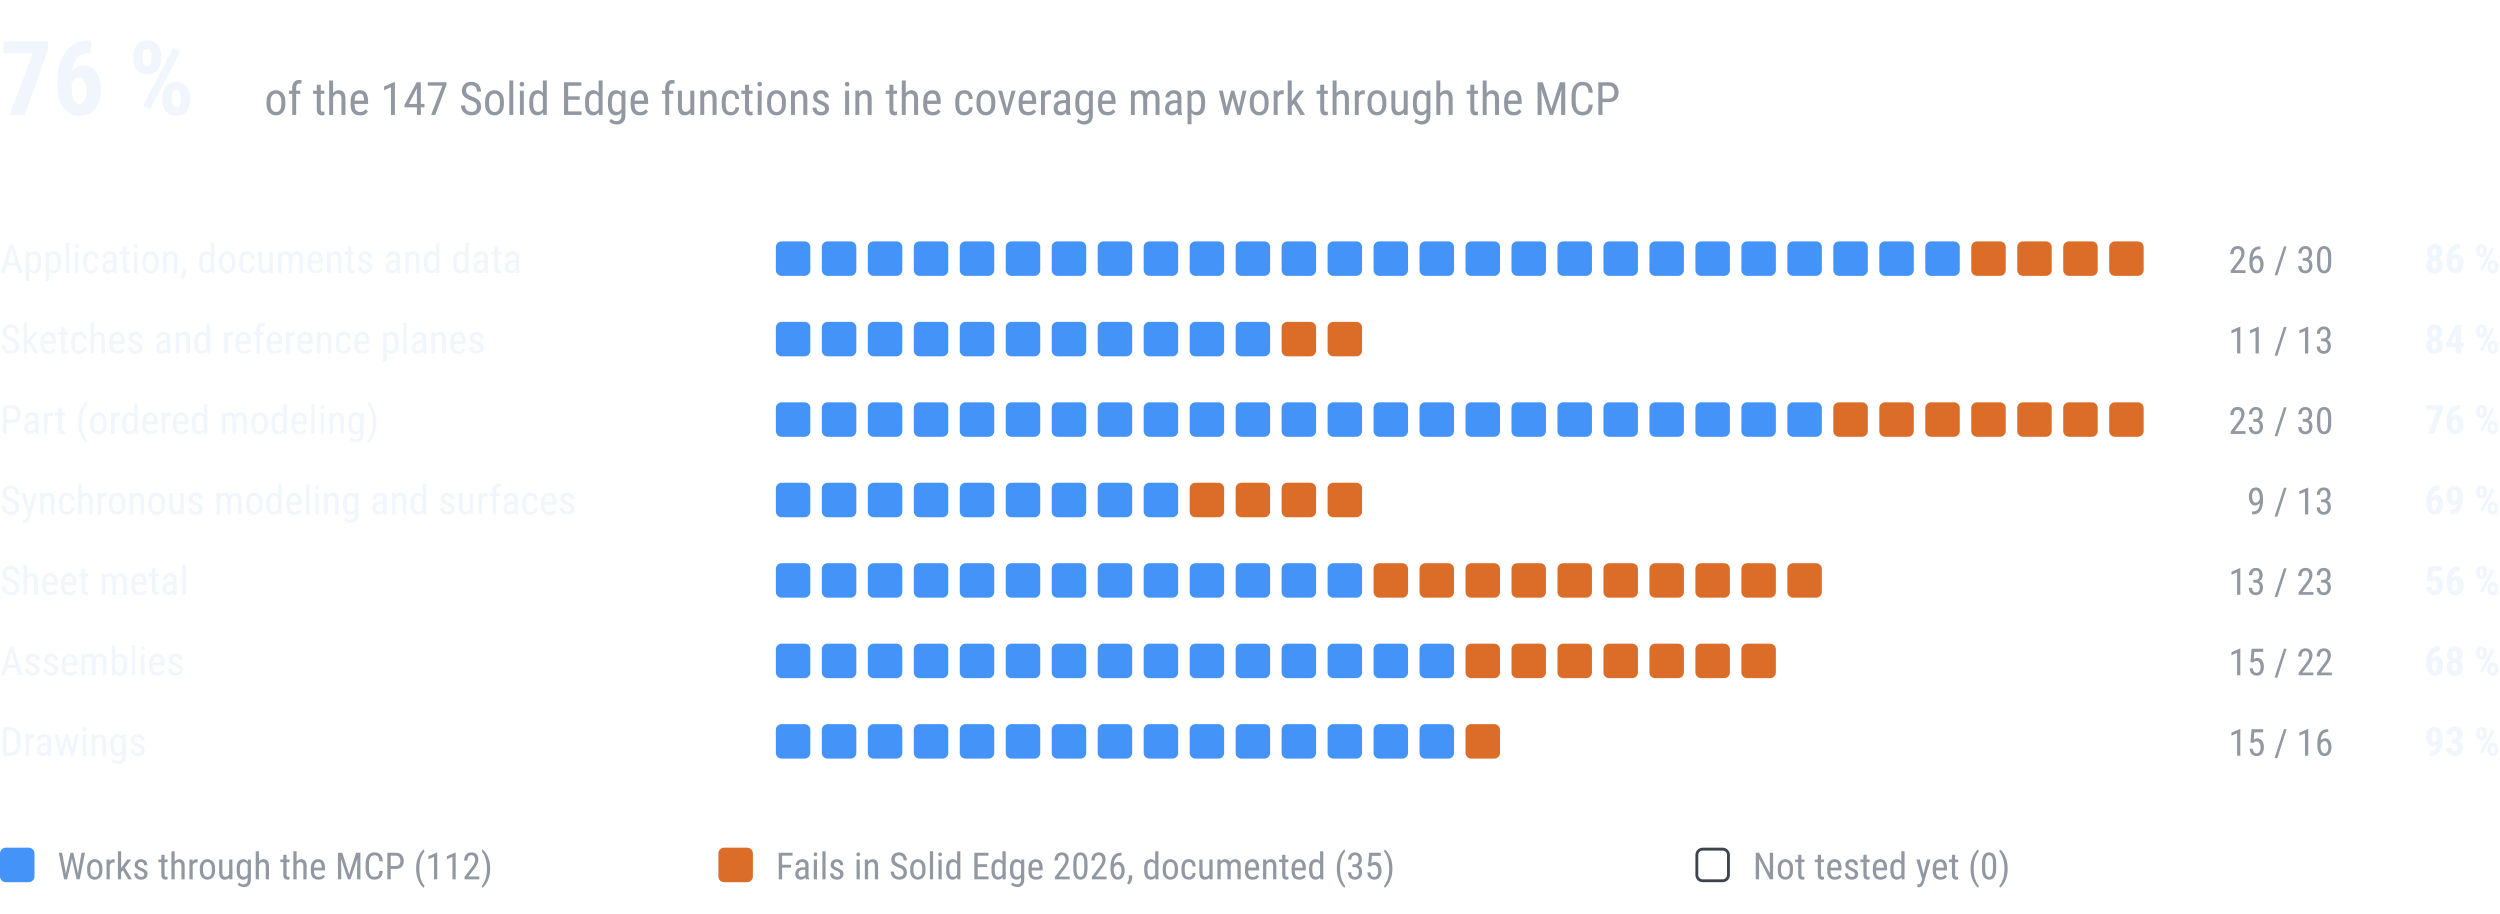
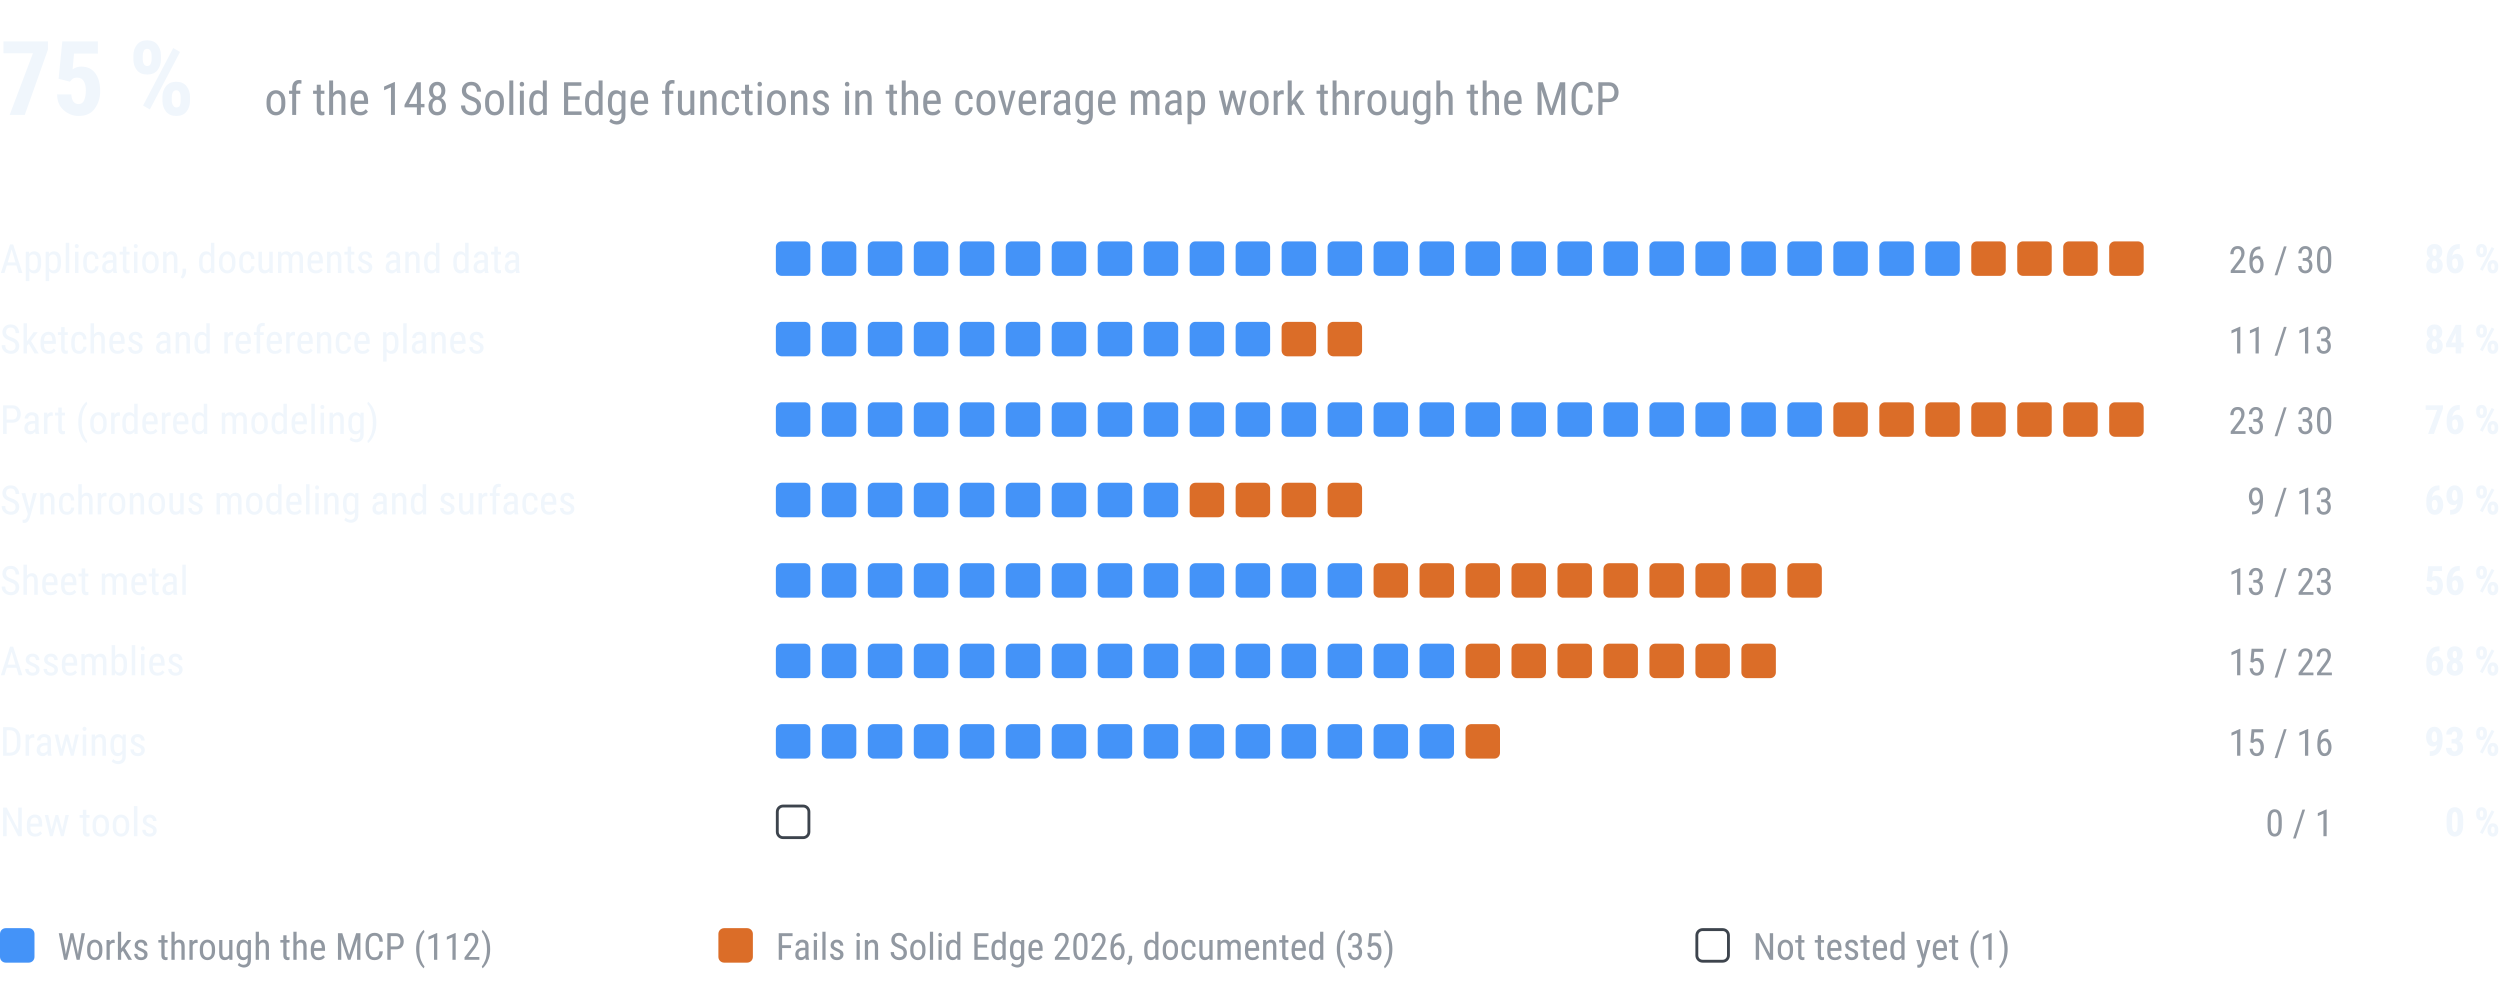
- <svg xmlns="http://www.w3.org/2000/svg" width="870" height="318" viewBox="0 0 870 318" role="img" aria-labelledby="title desc">
+ <svg xmlns="http://www.w3.org/2000/svg" width="870" height="346" viewBox="0 0 870 346" role="img" aria-labelledby="title desc">
  <g font-family="Bahnschrift, 'DIN Alternate', 'DIN 1451', D-DIN, Barlow, 'Roboto Condensed', 'Arial Narrow', sans-serif">
-     <text x="0" y="40" font-size="36" font-weight="600" fill="#f0f6fc">76 %</text>
-     <text x="92" y="40" font-size="16" fill="#9198a1">of the 147 Solid Edge functions in the coverage map work through the MCP</text>
+     <text x="0" y="40" font-size="36" font-weight="600" fill="#f0f6fc">75 %</text>
+     <text x="92" y="40" font-size="16" fill="#9198a1">of the 148 Solid Edge functions in the coverage map work through the MCP</text>
    <text x="0" y="95" font-size="14" fill="#f0f6fc">Application, documents and data</text>
    <rect x="270" y="84" width="12" height="12" rx="2" fill="#4493f8" />
    <rect x="286" y="84" width="12" height="12" rx="2" fill="#4493f8" />
    <rect x="302" y="84" width="12" height="12" rx="2" fill="#4493f8" />
    <rect x="318" y="84" width="12" height="12" rx="2" fill="#4493f8" />
    <rect x="334" y="84" width="12" height="12" rx="2" fill="#4493f8" />
    <rect x="350" y="84" width="12" height="12" rx="2" fill="#4493f8" />
    <rect x="366" y="84" width="12" height="12" rx="2" fill="#4493f8" />
    <rect x="382" y="84" width="12" height="12" rx="2" fill="#4493f8" />
    <rect x="398" y="84" width="12" height="12" rx="2" fill="#4493f8" />
    <rect x="414" y="84" width="12" height="12" rx="2" fill="#4493f8" />
    <rect x="430" y="84" width="12" height="12" rx="2" fill="#4493f8" />
    <rect x="446" y="84" width="12" height="12" rx="2" fill="#4493f8" />
    <rect x="462" y="84" width="12" height="12" rx="2" fill="#4493f8" />
    <rect x="478" y="84" width="12" height="12" rx="2" fill="#4493f8" />
    <rect x="494" y="84" width="12" height="12" rx="2" fill="#4493f8" />
    <rect x="510" y="84" width="12" height="12" rx="2" fill="#4493f8" />
    <rect x="526" y="84" width="12" height="12" rx="2" fill="#4493f8" />
    <rect x="542" y="84" width="12" height="12" rx="2" fill="#4493f8" />
    <rect x="558" y="84" width="12" height="12" rx="2" fill="#4493f8" />
    <rect x="574" y="84" width="12" height="12" rx="2" fill="#4493f8" />
    <rect x="590" y="84" width="12" height="12" rx="2" fill="#4493f8" />
    <rect x="606" y="84" width="12" height="12" rx="2" fill="#4493f8" />
    <rect x="622" y="84" width="12" height="12" rx="2" fill="#4493f8" />
    <rect x="638" y="84" width="12" height="12" rx="2" fill="#4493f8" />
    <rect x="654" y="84" width="12" height="12" rx="2" fill="#4493f8" />
    <rect x="670" y="84" width="12" height="12" rx="2" fill="#4493f8" />
    <rect x="686" y="84" width="12" height="12" rx="2" fill="#db6d28" />
    <rect x="702" y="84" width="12" height="12" rx="2" fill="#db6d28" />
    <rect x="718" y="84" width="12" height="12" rx="2" fill="#db6d28" />
    <rect x="734" y="84" width="12" height="12" rx="2" fill="#db6d28" />
    <text x="812" y="95" font-size="13" text-anchor="end" fill="#9198a1">26 / 30</text>
    <text x="870" y="95" font-size="14" font-weight="600" text-anchor="end" fill="#f0f6fc">86 %</text>
    <text x="0" y="123" font-size="14" fill="#f0f6fc">Sketches and reference planes</text>
    <rect x="270" y="112" width="12" height="12" rx="2" fill="#4493f8" />
    <rect x="286" y="112" width="12" height="12" rx="2" fill="#4493f8" />
    <rect x="302" y="112" width="12" height="12" rx="2" fill="#4493f8" />
    <rect x="318" y="112" width="12" height="12" rx="2" fill="#4493f8" />
    <rect x="334" y="112" width="12" height="12" rx="2" fill="#4493f8" />
    <rect x="350" y="112" width="12" height="12" rx="2" fill="#4493f8" />
    <rect x="366" y="112" width="12" height="12" rx="2" fill="#4493f8" />
    <rect x="382" y="112" width="12" height="12" rx="2" fill="#4493f8" />
    <rect x="398" y="112" width="12" height="12" rx="2" fill="#4493f8" />
    <rect x="414" y="112" width="12" height="12" rx="2" fill="#4493f8" />
    <rect x="430" y="112" width="12" height="12" rx="2" fill="#4493f8" />
    <rect x="446" y="112" width="12" height="12" rx="2" fill="#db6d28" />
    <rect x="462" y="112" width="12" height="12" rx="2" fill="#db6d28" />
    <text x="812" y="123" font-size="13" text-anchor="end" fill="#9198a1">11 / 13</text>
    <text x="870" y="123" font-size="14" font-weight="600" text-anchor="end" fill="#f0f6fc">84 %</text>
    <text x="0" y="151" font-size="14" fill="#f0f6fc">Part (ordered modeling)</text>
    <rect x="270" y="140" width="12" height="12" rx="2" fill="#4493f8" />
    <rect x="286" y="140" width="12" height="12" rx="2" fill="#4493f8" />
    <rect x="302" y="140" width="12" height="12" rx="2" fill="#4493f8" />
    <rect x="318" y="140" width="12" height="12" rx="2" fill="#4493f8" />
    <rect x="334" y="140" width="12" height="12" rx="2" fill="#4493f8" />
    <rect x="350" y="140" width="12" height="12" rx="2" fill="#4493f8" />
    <rect x="366" y="140" width="12" height="12" rx="2" fill="#4493f8" />
    <rect x="382" y="140" width="12" height="12" rx="2" fill="#4493f8" />
    <rect x="398" y="140" width="12" height="12" rx="2" fill="#4493f8" />
    <rect x="414" y="140" width="12" height="12" rx="2" fill="#4493f8" />
    <rect x="430" y="140" width="12" height="12" rx="2" fill="#4493f8" />
    <rect x="446" y="140" width="12" height="12" rx="2" fill="#4493f8" />
    <rect x="462" y="140" width="12" height="12" rx="2" fill="#4493f8" />
    <rect x="478" y="140" width="12" height="12" rx="2" fill="#4493f8" />
    <rect x="494" y="140" width="12" height="12" rx="2" fill="#4493f8" />
    <rect x="510" y="140" width="12" height="12" rx="2" fill="#4493f8" />
    <rect x="526" y="140" width="12" height="12" rx="2" fill="#4493f8" />
    <rect x="542" y="140" width="12" height="12" rx="2" fill="#4493f8" />
    <rect x="558" y="140" width="12" height="12" rx="2" fill="#4493f8" />
    <rect x="574" y="140" width="12" height="12" rx="2" fill="#4493f8" />
    <rect x="590" y="140" width="12" height="12" rx="2" fill="#4493f8" />
    <rect x="606" y="140" width="12" height="12" rx="2" fill="#4493f8" />
    <rect x="622" y="140" width="12" height="12" rx="2" fill="#4493f8" />
    <rect x="638" y="140" width="12" height="12" rx="2" fill="#db6d28" />
    <rect x="654" y="140" width="12" height="12" rx="2" fill="#db6d28" />
    <rect x="670" y="140" width="12" height="12" rx="2" fill="#db6d28" />
    <rect x="686" y="140" width="12" height="12" rx="2" fill="#db6d28" />
    <rect x="702" y="140" width="12" height="12" rx="2" fill="#db6d28" />
    <rect x="718" y="140" width="12" height="12" rx="2" fill="#db6d28" />
    <rect x="734" y="140" width="12" height="12" rx="2" fill="#db6d28" />
    <text x="812" y="151" font-size="13" text-anchor="end" fill="#9198a1">23 / 30</text>
    <text x="870" y="151" font-size="14" font-weight="600" text-anchor="end" fill="#f0f6fc">76 %</text>
    <text x="0" y="179" font-size="14" fill="#f0f6fc">Synchronous modeling and surfaces</text>
    <rect x="270" y="168" width="12" height="12" rx="2" fill="#4493f8" />
    <rect x="286" y="168" width="12" height="12" rx="2" fill="#4493f8" />
    <rect x="302" y="168" width="12" height="12" rx="2" fill="#4493f8" />
    <rect x="318" y="168" width="12" height="12" rx="2" fill="#4493f8" />
    <rect x="334" y="168" width="12" height="12" rx="2" fill="#4493f8" />
    <rect x="350" y="168" width="12" height="12" rx="2" fill="#4493f8" />
    <rect x="366" y="168" width="12" height="12" rx="2" fill="#4493f8" />
    <rect x="382" y="168" width="12" height="12" rx="2" fill="#4493f8" />
    <rect x="398" y="168" width="12" height="12" rx="2" fill="#4493f8" />
    <rect x="414" y="168" width="12" height="12" rx="2" fill="#db6d28" />
    <rect x="430" y="168" width="12" height="12" rx="2" fill="#db6d28" />
    <rect x="446" y="168" width="12" height="12" rx="2" fill="#db6d28" />
    <rect x="462" y="168" width="12" height="12" rx="2" fill="#db6d28" />
    <text x="812" y="179" font-size="13" text-anchor="end" fill="#9198a1">9 / 13</text>
    <text x="870" y="179" font-size="14" font-weight="600" text-anchor="end" fill="#f0f6fc">69 %</text>
    <text x="0" y="207" font-size="14" fill="#f0f6fc">Sheet metal</text>
    <rect x="270" y="196" width="12" height="12" rx="2" fill="#4493f8" />
    <rect x="286" y="196" width="12" height="12" rx="2" fill="#4493f8" />
    <rect x="302" y="196" width="12" height="12" rx="2" fill="#4493f8" />
    <rect x="318" y="196" width="12" height="12" rx="2" fill="#4493f8" />
    <rect x="334" y="196" width="12" height="12" rx="2" fill="#4493f8" />
    <rect x="350" y="196" width="12" height="12" rx="2" fill="#4493f8" />
    <rect x="366" y="196" width="12" height="12" rx="2" fill="#4493f8" />
    <rect x="382" y="196" width="12" height="12" rx="2" fill="#4493f8" />
    <rect x="398" y="196" width="12" height="12" rx="2" fill="#4493f8" />
    <rect x="414" y="196" width="12" height="12" rx="2" fill="#4493f8" />
    <rect x="430" y="196" width="12" height="12" rx="2" fill="#4493f8" />
    <rect x="446" y="196" width="12" height="12" rx="2" fill="#4493f8" />
    <rect x="462" y="196" width="12" height="12" rx="2" fill="#4493f8" />
    <rect x="478" y="196" width="12" height="12" rx="2" fill="#db6d28" />
    <rect x="494" y="196" width="12" height="12" rx="2" fill="#db6d28" />
    <rect x="510" y="196" width="12" height="12" rx="2" fill="#db6d28" />
    <rect x="526" y="196" width="12" height="12" rx="2" fill="#db6d28" />
    <rect x="542" y="196" width="12" height="12" rx="2" fill="#db6d28" />
    <rect x="558" y="196" width="12" height="12" rx="2" fill="#db6d28" />
    <rect x="574" y="196" width="12" height="12" rx="2" fill="#db6d28" />
    <rect x="590" y="196" width="12" height="12" rx="2" fill="#db6d28" />
    <rect x="606" y="196" width="12" height="12" rx="2" fill="#db6d28" />
    <rect x="622" y="196" width="12" height="12" rx="2" fill="#db6d28" />
    <text x="812" y="207" font-size="13" text-anchor="end" fill="#9198a1">13 / 23</text>
    <text x="870" y="207" font-size="14" font-weight="600" text-anchor="end" fill="#f0f6fc">56 %</text>
    <text x="0" y="235" font-size="14" fill="#f0f6fc">Assemblies</text>
    <rect x="270" y="224" width="12" height="12" rx="2" fill="#4493f8" />
    <rect x="286" y="224" width="12" height="12" rx="2" fill="#4493f8" />
    <rect x="302" y="224" width="12" height="12" rx="2" fill="#4493f8" />
    <rect x="318" y="224" width="12" height="12" rx="2" fill="#4493f8" />
    <rect x="334" y="224" width="12" height="12" rx="2" fill="#4493f8" />
    <rect x="350" y="224" width="12" height="12" rx="2" fill="#4493f8" />
    <rect x="366" y="224" width="12" height="12" rx="2" fill="#4493f8" />
    <rect x="382" y="224" width="12" height="12" rx="2" fill="#4493f8" />
    <rect x="398" y="224" width="12" height="12" rx="2" fill="#4493f8" />
    <rect x="414" y="224" width="12" height="12" rx="2" fill="#4493f8" />
    <rect x="430" y="224" width="12" height="12" rx="2" fill="#4493f8" />
    <rect x="446" y="224" width="12" height="12" rx="2" fill="#4493f8" />
    <rect x="462" y="224" width="12" height="12" rx="2" fill="#4493f8" />
    <rect x="478" y="224" width="12" height="12" rx="2" fill="#4493f8" />
    <rect x="494" y="224" width="12" height="12" rx="2" fill="#4493f8" />
    <rect x="510" y="224" width="12" height="12" rx="2" fill="#db6d28" />
    <rect x="526" y="224" width="12" height="12" rx="2" fill="#db6d28" />
    <rect x="542" y="224" width="12" height="12" rx="2" fill="#db6d28" />
    <rect x="558" y="224" width="12" height="12" rx="2" fill="#db6d28" />
    <rect x="574" y="224" width="12" height="12" rx="2" fill="#db6d28" />
    <rect x="590" y="224" width="12" height="12" rx="2" fill="#db6d28" />
    <rect x="606" y="224" width="12" height="12" rx="2" fill="#db6d28" />
    <text x="812" y="235" font-size="13" text-anchor="end" fill="#9198a1">15 / 22</text>
    <text x="870" y="235" font-size="14" font-weight="600" text-anchor="end" fill="#f0f6fc">68 %</text>
    <text x="0" y="263" font-size="14" fill="#f0f6fc">Drawings</text>
    <rect x="270" y="252" width="12" height="12" rx="2" fill="#4493f8" />
    <rect x="286" y="252" width="12" height="12" rx="2" fill="#4493f8" />
    <rect x="302" y="252" width="12" height="12" rx="2" fill="#4493f8" />
    <rect x="318" y="252" width="12" height="12" rx="2" fill="#4493f8" />
    <rect x="334" y="252" width="12" height="12" rx="2" fill="#4493f8" />
    <rect x="350" y="252" width="12" height="12" rx="2" fill="#4493f8" />
    <rect x="366" y="252" width="12" height="12" rx="2" fill="#4493f8" />
    <rect x="382" y="252" width="12" height="12" rx="2" fill="#4493f8" />
    <rect x="398" y="252" width="12" height="12" rx="2" fill="#4493f8" />
    <rect x="414" y="252" width="12" height="12" rx="2" fill="#4493f8" />
    <rect x="430" y="252" width="12" height="12" rx="2" fill="#4493f8" />
    <rect x="446" y="252" width="12" height="12" rx="2" fill="#4493f8" />
    <rect x="462" y="252" width="12" height="12" rx="2" fill="#4493f8" />
    <rect x="478" y="252" width="12" height="12" rx="2" fill="#4493f8" />
    <rect x="494" y="252" width="12" height="12" rx="2" fill="#4493f8" />
    <rect x="510" y="252" width="12" height="12" rx="2" fill="#db6d28" />
    <text x="812" y="263" font-size="13" text-anchor="end" fill="#9198a1">15 / 16</text>
    <text x="870" y="263" font-size="14" font-weight="600" text-anchor="end" fill="#f0f6fc">93 %</text>
-     <rect x="0" y="295" width="12" height="12" rx="2" fill="#4493f8" />
-     <text x="20" y="306" font-size="13" fill="#9198a1">Works through the MCP (112)</text>
-     <rect x="250" y="295" width="12" height="12" rx="2" fill="#db6d28" />
-     <text x="270" y="306" font-size="13" fill="#9198a1">Fails in Solid Edge 2026, documented (35)</text>
-     <rect x="590.5" y="295.5" width="11" height="11" rx="2" fill="none" stroke="#3d444d" />
-     <text x="610" y="306" font-size="13" fill="#9198a1">Not tested yet (0)</text>
+     <text x="0" y="291" font-size="14" fill="#f0f6fc">New tools</text>
+     <rect x="270.5" y="280.5" width="11" height="11" rx="2" fill="none" stroke="#3d444d" />
+     <text x="812" y="291" font-size="13" text-anchor="end" fill="#9198a1">0 / 1</text>
+     <text x="870" y="291" font-size="14" font-weight="600" text-anchor="end" fill="#f0f6fc">0 %</text>
+     <rect x="0" y="323" width="12" height="12" rx="2" fill="#4493f8" />
+     <text x="20" y="334" font-size="13" fill="#9198a1">Works through the MCP (112)</text>
+     <rect x="250" y="323" width="12" height="12" rx="2" fill="#db6d28" />
+     <text x="270" y="334" font-size="13" fill="#9198a1">Fails in Solid Edge 2026, documented (35)</text>
+     <rect x="590.5" y="323.5" width="11" height="11" rx="2" fill="none" stroke="#3d444d" />
+     <text x="610" y="334" font-size="13" fill="#9198a1">Not tested yet (1)</text>
  </g>
</svg>
